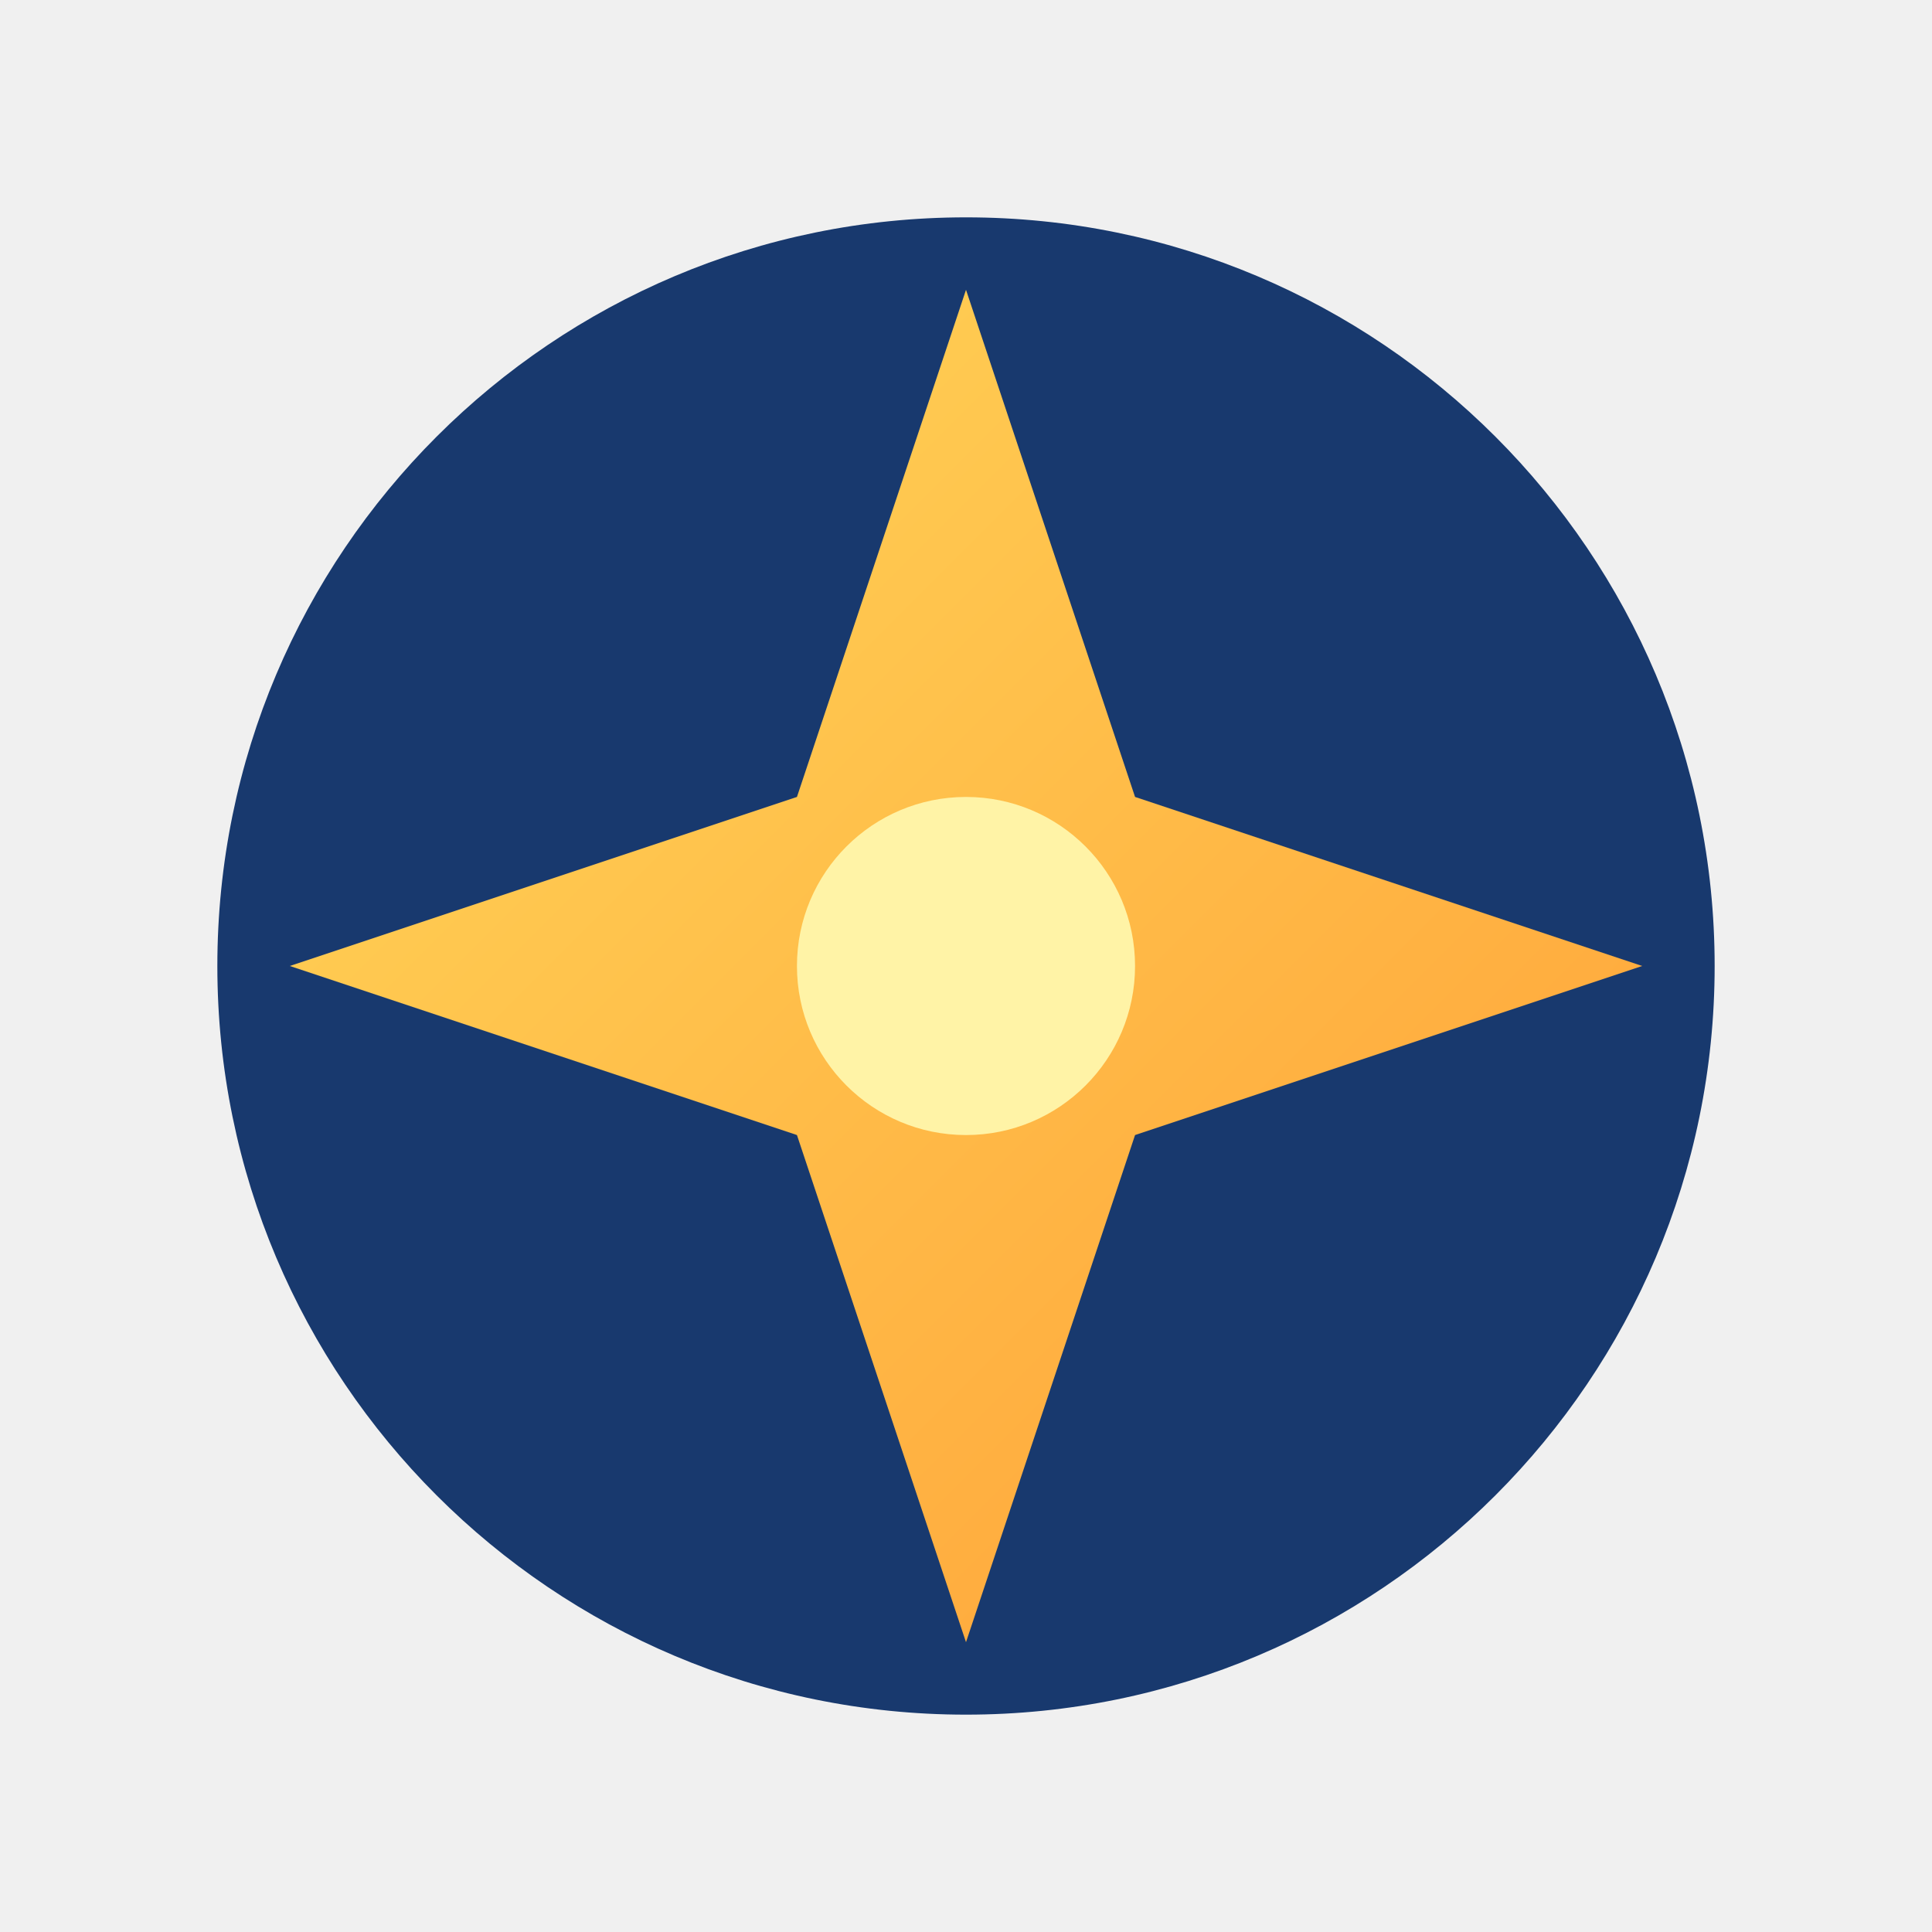
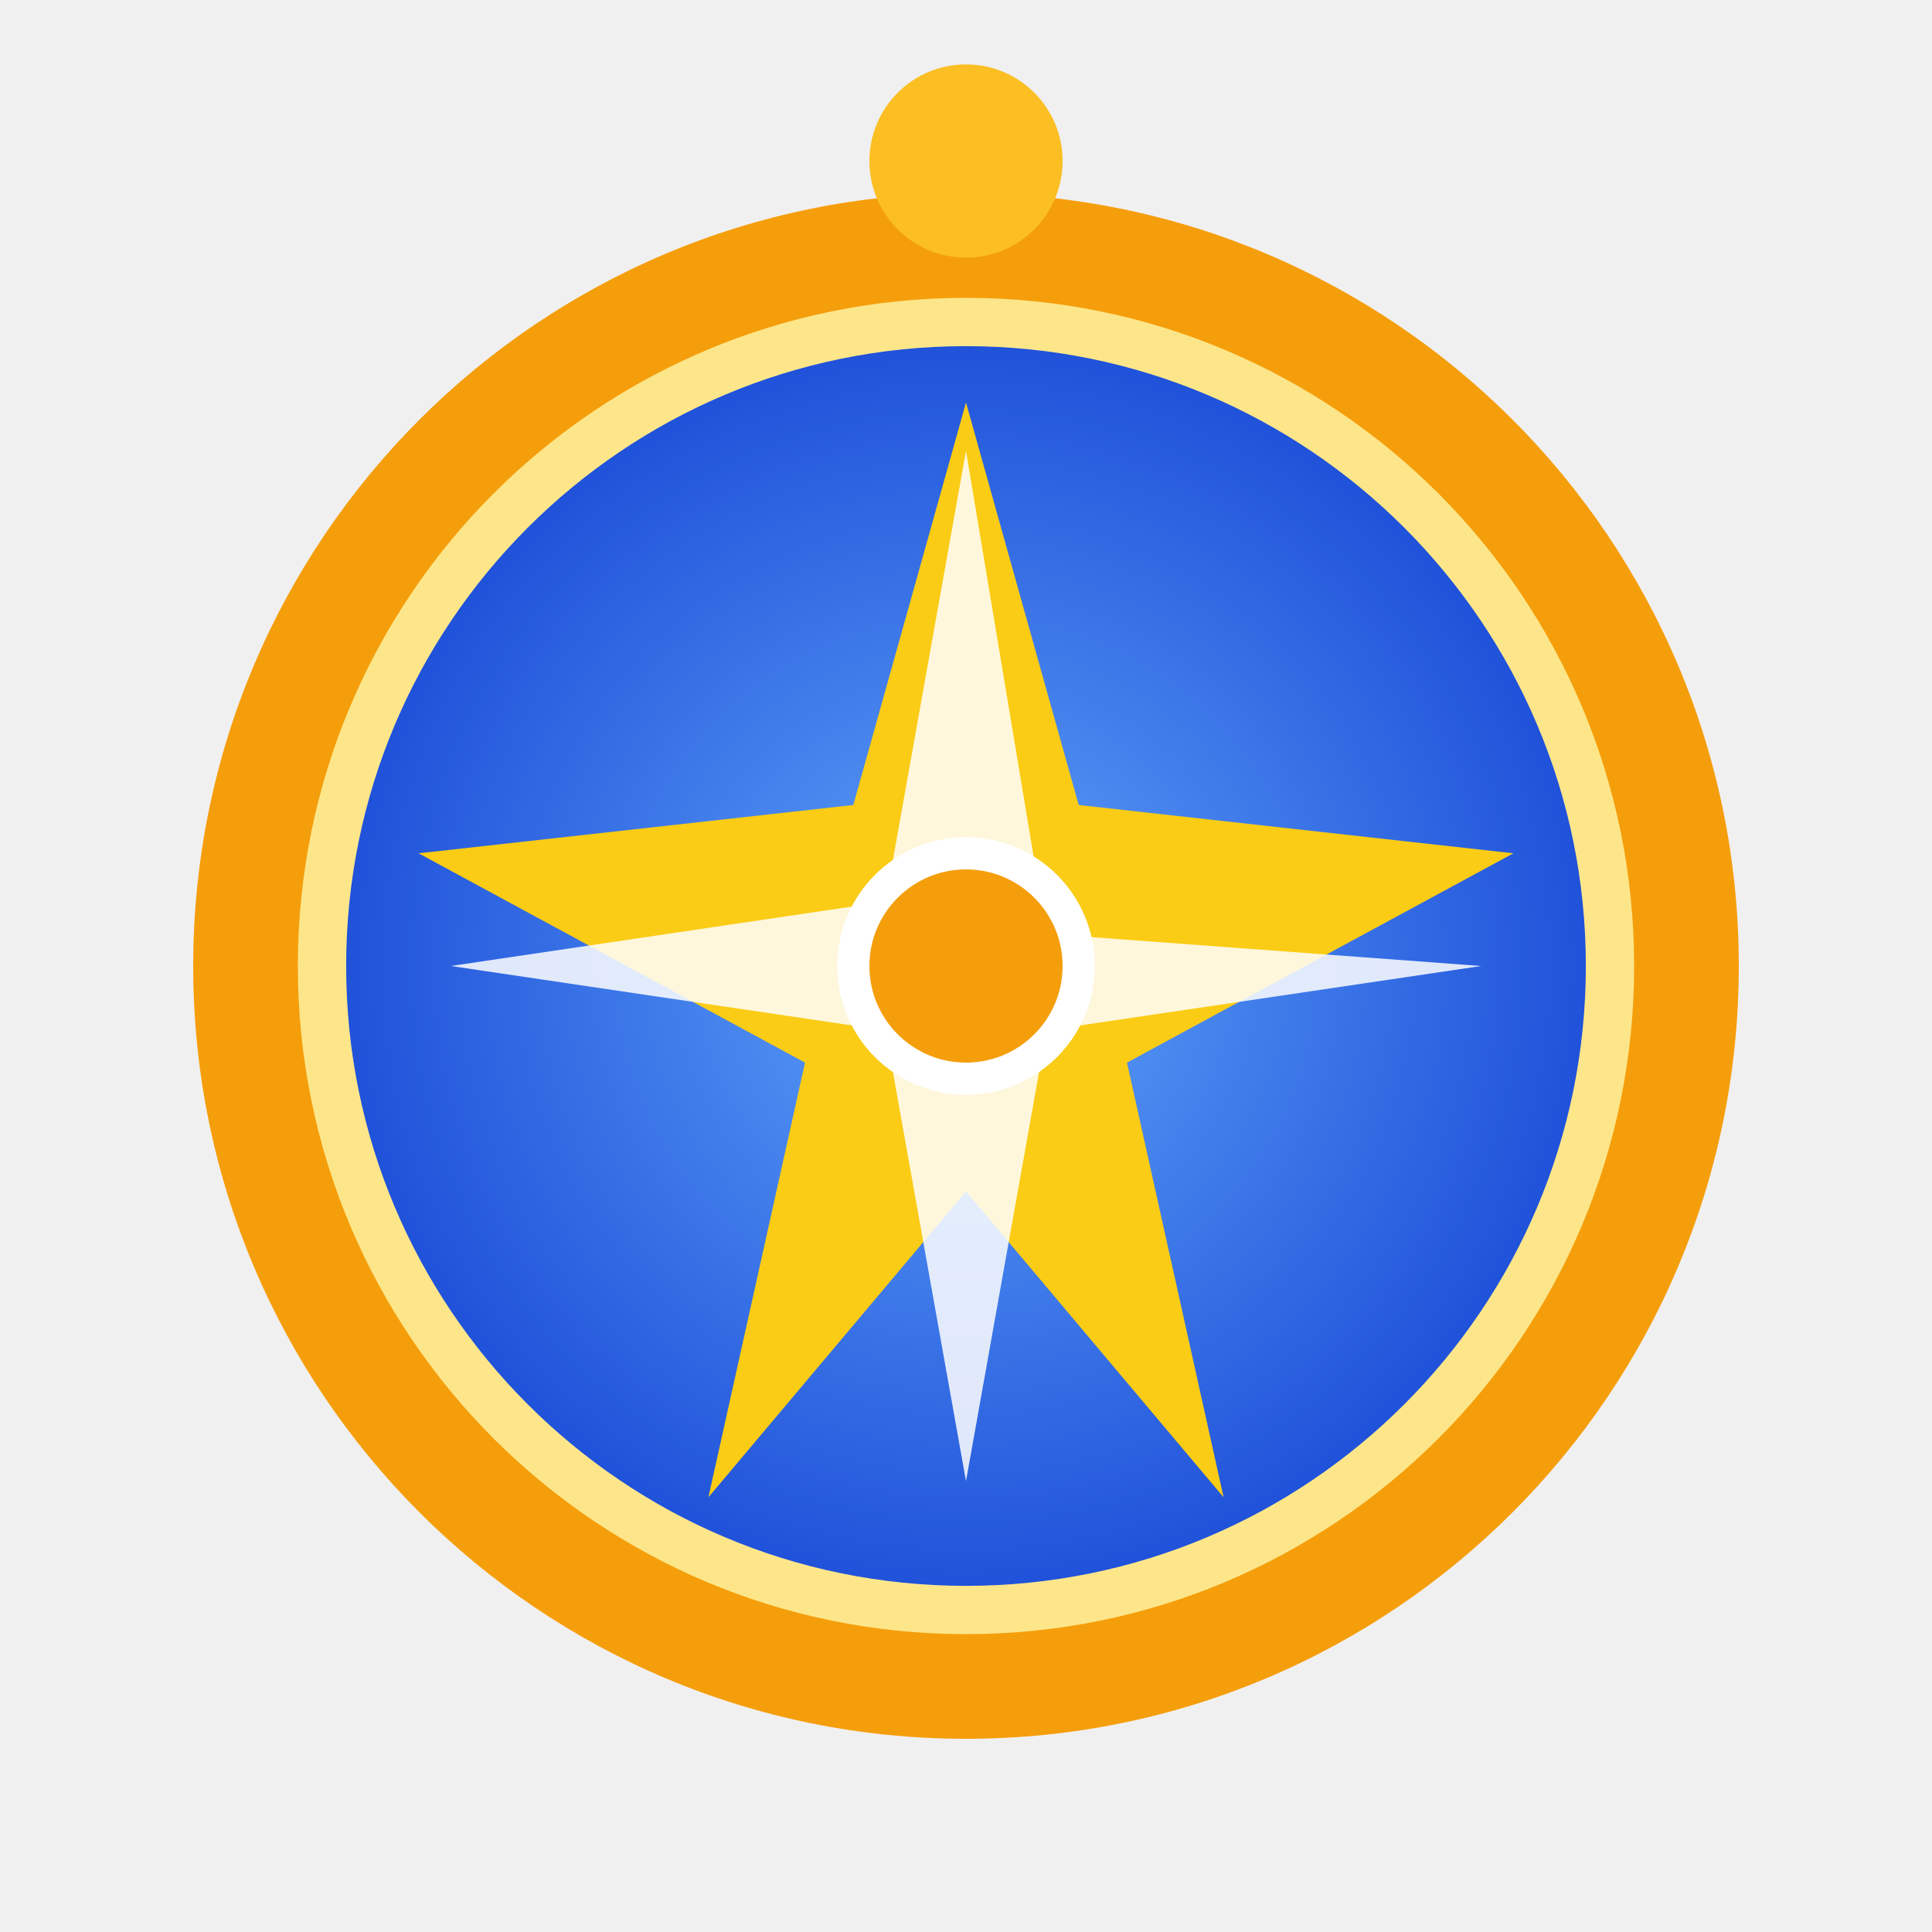
- <svg xmlns="http://www.w3.org/2000/svg" viewBox="0 0 80 80">
+ <svg xmlns="http://www.w3.org/2000/svg" viewBox="0 0 120 120">
  <defs>
-     <linearGradient id="a" x1="0" y1="0" x2="1" y2="1">
-       <stop stop-color="#ffd95a" />
-       <stop offset="1" stop-color="#ff9e36" />
-     </linearGradient>
+     <radialGradient id="c">
+       <stop stop-color="#60a5fa" />
+       <stop offset="1" stop-color="#1d4ed8" />
+     </radialGradient>
  </defs>
-   <circle cx="40" cy="40" r="31" fill="#18396e" />
-   <path fill="url(#a)" d="m40 12 7 21 21 7-21 7-7 21-7-21-21-7 21-7z" />
-   <circle cx="40" cy="40" r="7" fill="#fff3a6" />
+   <circle cx="60" cy="60" r="48" fill="#f59e0b" />
+   <circle cx="60" cy="60" r="40" fill="url(#c)" stroke="#fde68a" stroke-width="3" />
+   <path d="M60 25 67 50 94 53 70 66 76 93 60 74 44 93 50 66 26 53 53 50z" fill="#facc15" />
+   <path d="M60 28 65 58 92 60 65 64 60 92 55 64 28 60 55 56z" fill="#fff" opacity=".85" />
+   <circle cx="60" cy="60" r="7" fill="#f59e0b" stroke="#fff" stroke-width="2" />
+   <circle cx="60" cy="10" r="6" fill="#fbbf24" />
</svg>
